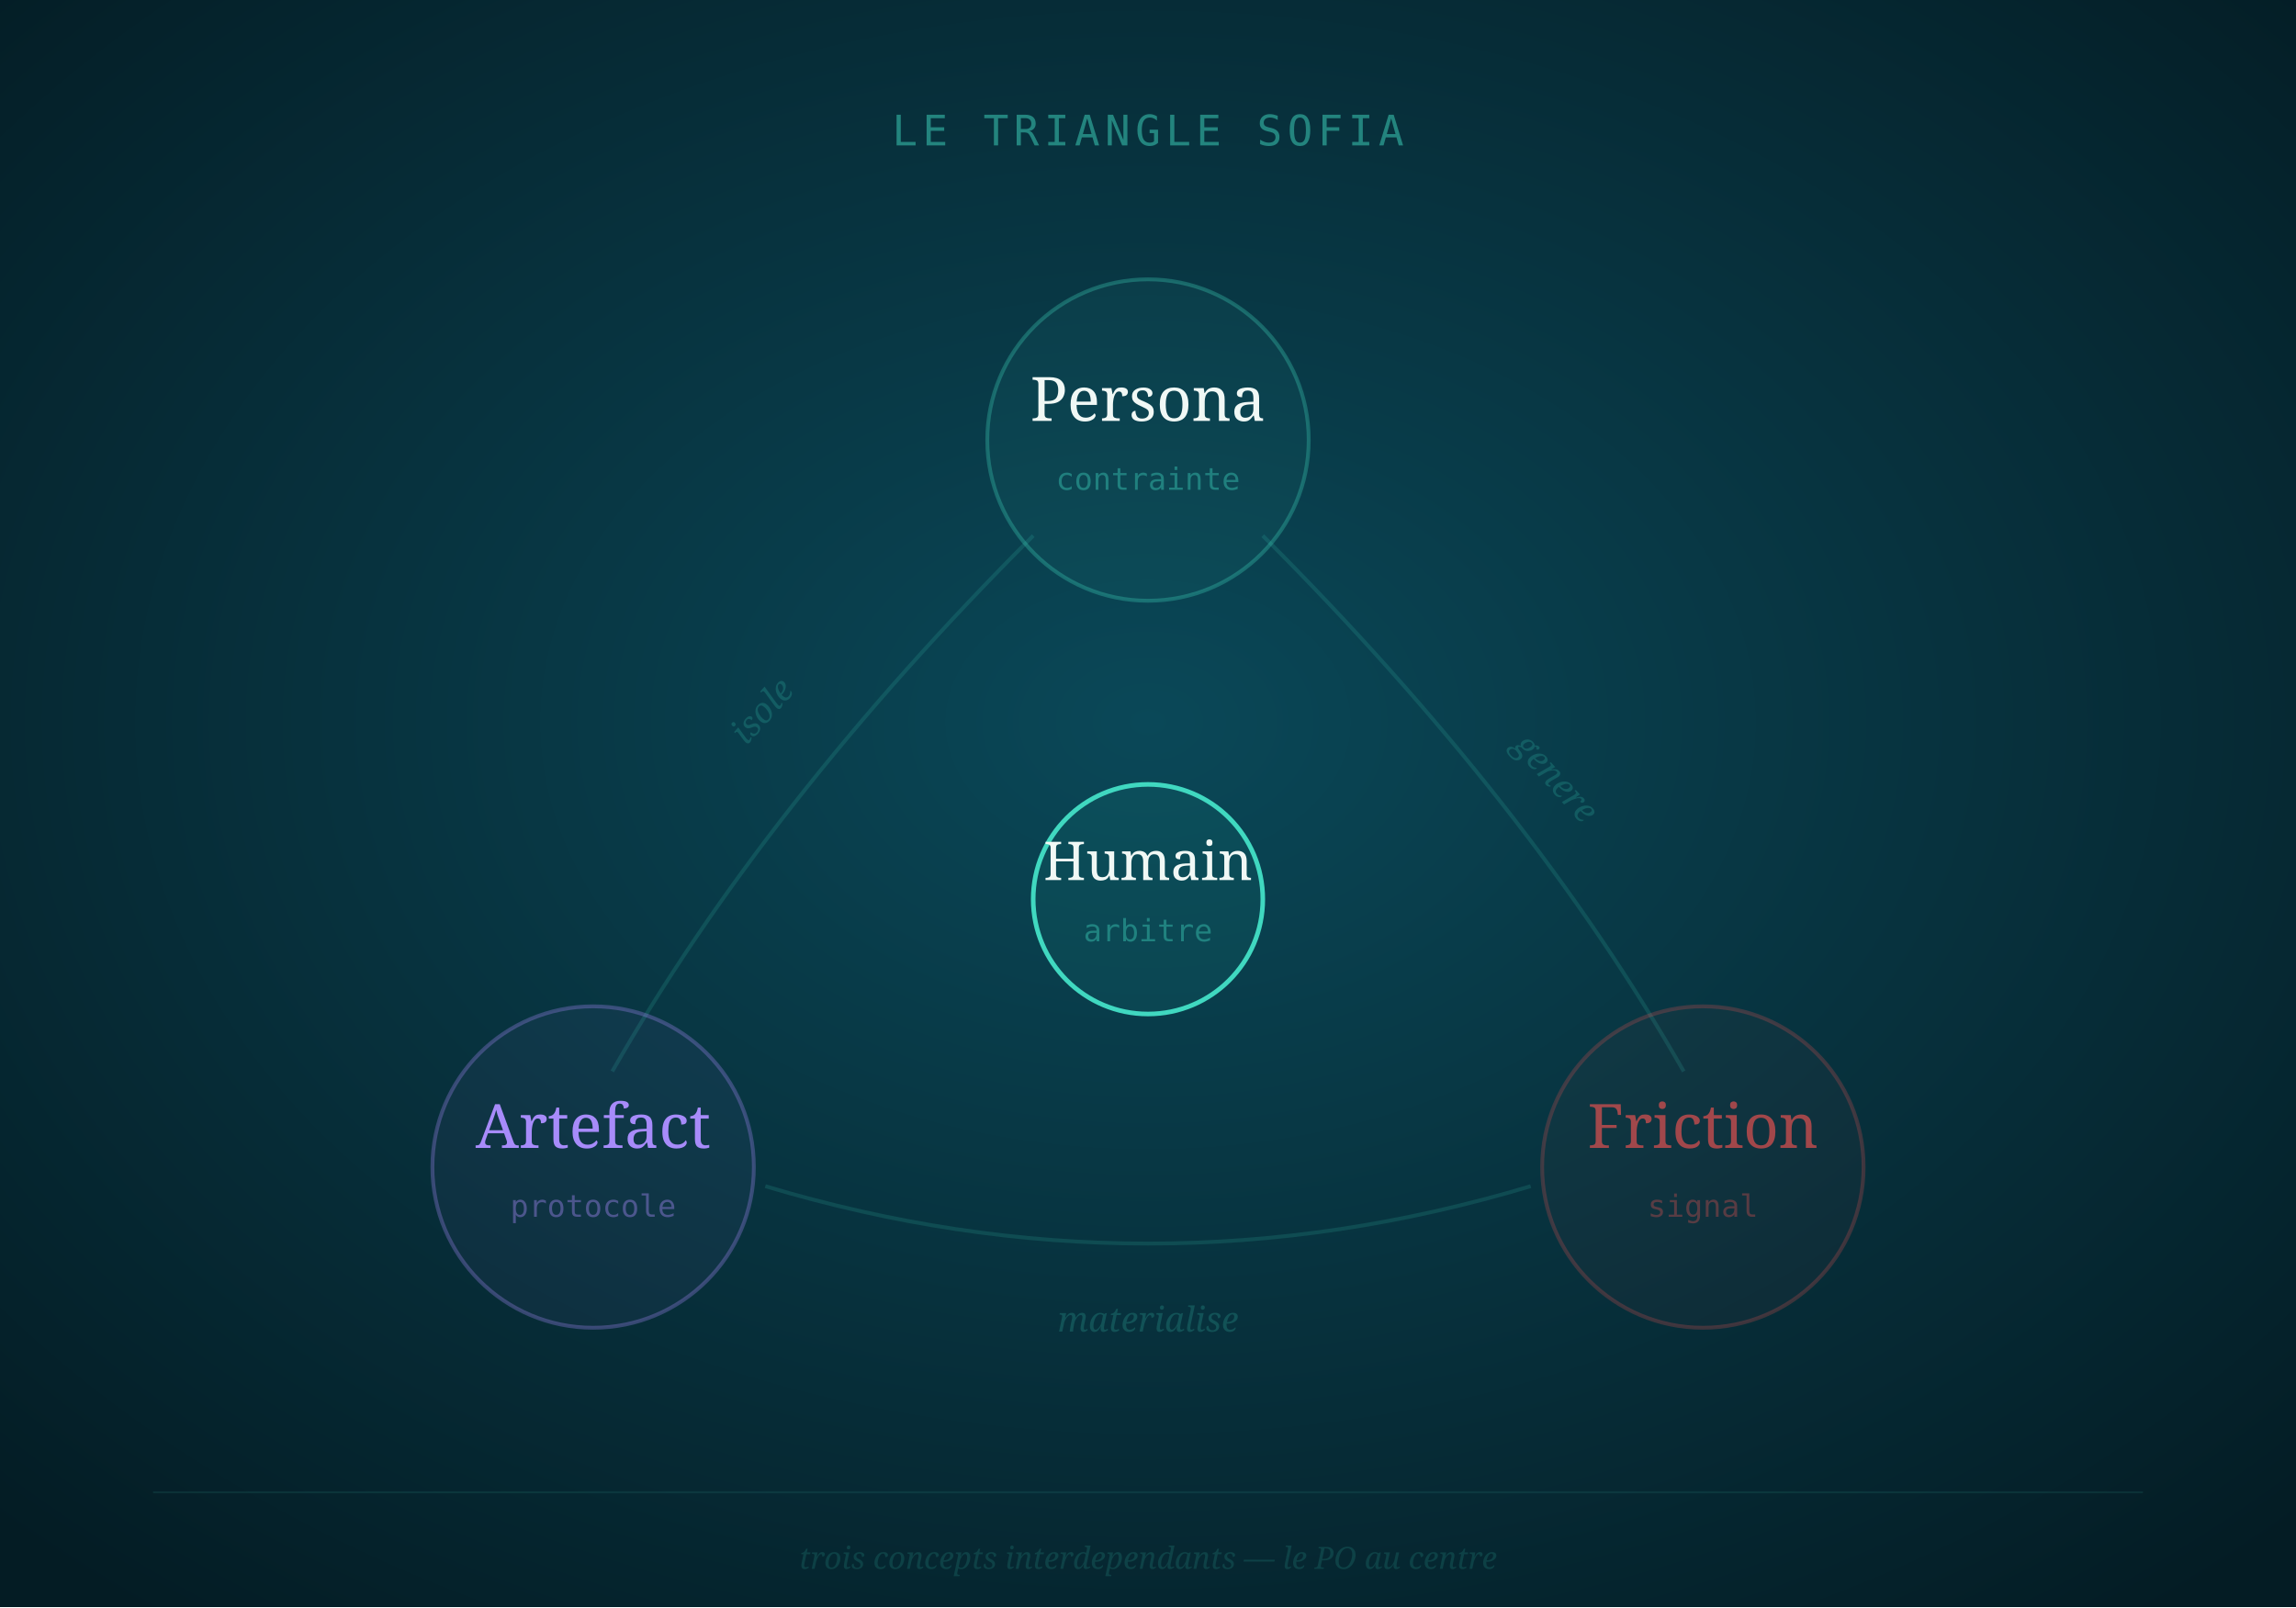
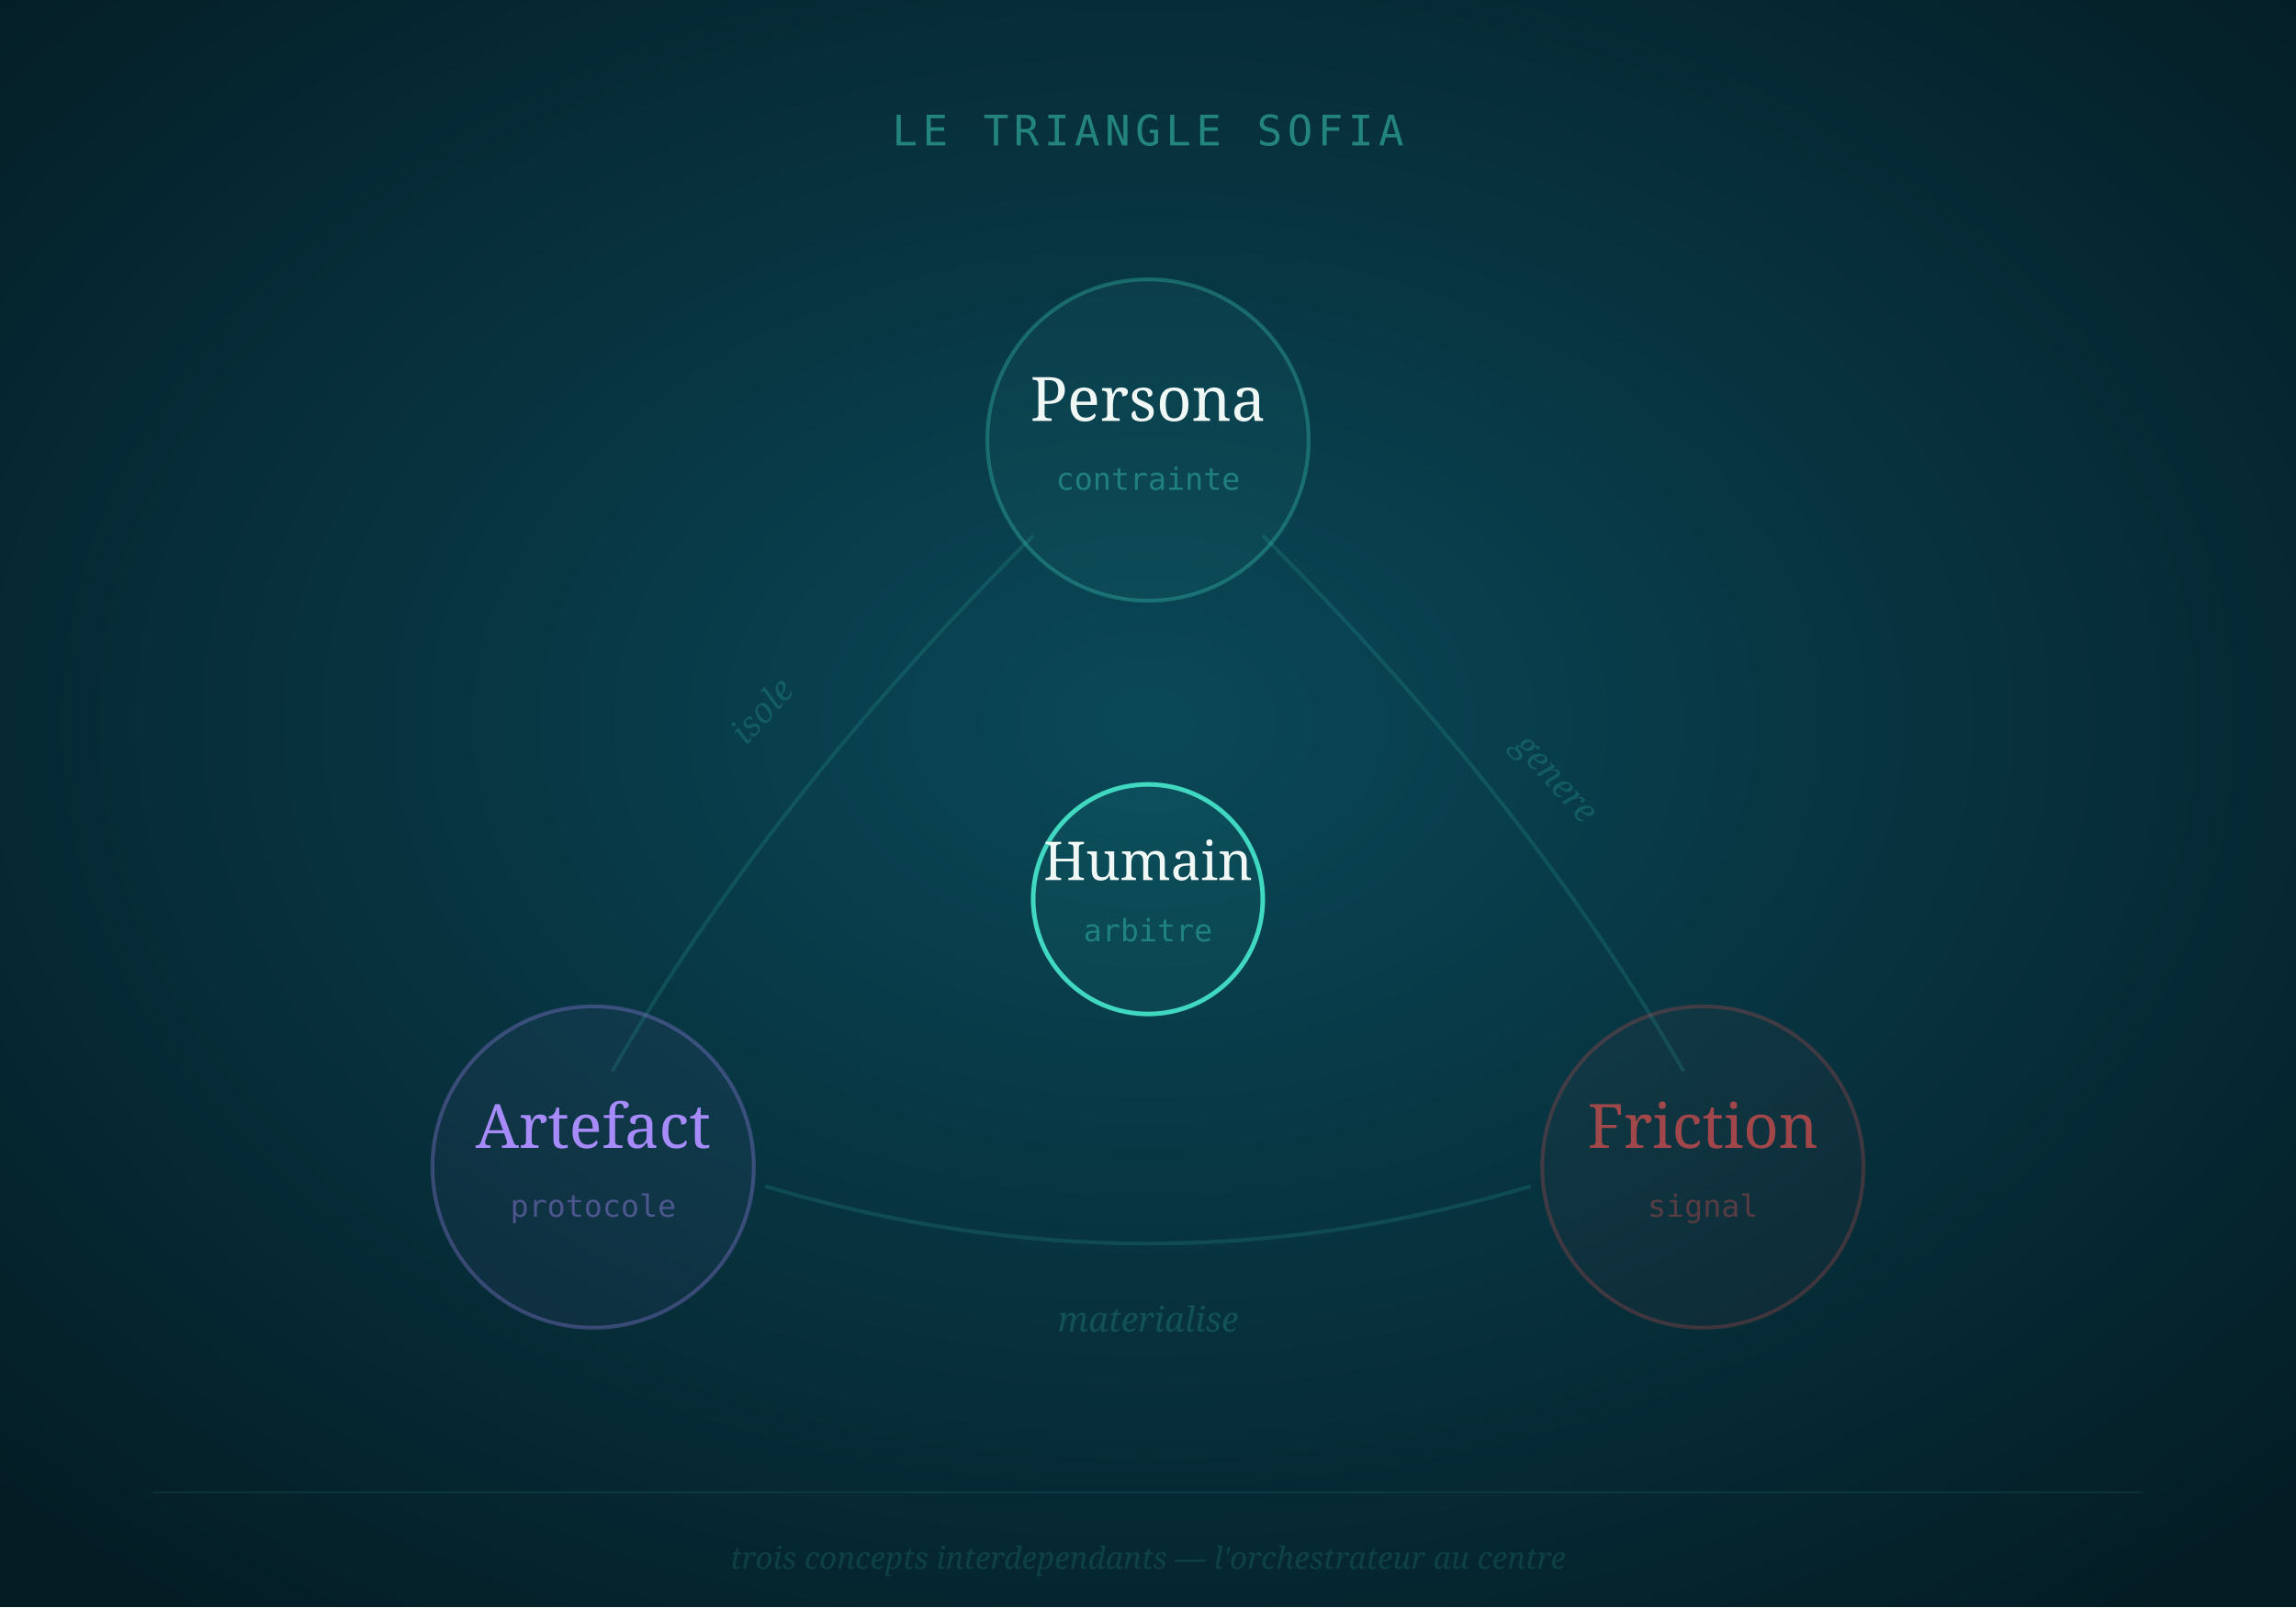
<svg xmlns="http://www.w3.org/2000/svg" viewBox="0 0 600 420" width="600" height="420">
  <defs>
    <radialGradient id="bg" cx="50%" cy="45%" r="70%">
      <stop offset="0%" stop-color="#0a4858" />
      <stop offset="100%" stop-color="#041c24" />
    </radialGradient>
  </defs>
  <rect width="600" height="420" fill="url(#bg)" />
  <text x="300" y="38" text-anchor="middle" font-family="'IBM Plex Mono', monospace" font-size="11" fill="rgba(64,216,192,0.5)" letter-spacing="0.12em">LE TRIANGLE SOFIA</text>
  <path d="M 270,140 Q 200,210 160,280" fill="none" stroke="rgba(64,216,192,0.15)" stroke-width="1" />
  <path d="M 330,140 Q 400,210 440,280" fill="none" stroke="rgba(64,216,192,0.15)" stroke-width="1" />
  <path d="M 200,310 Q 300,340 400,310" fill="none" stroke="rgba(64,216,192,0.15)" stroke-width="1" />
  <text x="195" y="195" font-family="Georgia, serif" font-size="9" fill="rgba(64,216,192,0.2)" font-style="italic" transform="rotate(-48,195,195)">isole</text>
  <text x="395" y="195" font-family="Georgia, serif" font-size="9" fill="rgba(64,216,192,0.2)" font-style="italic" transform="rotate(48,395,195)">genere</text>
  <text x="300" y="348" text-anchor="middle" font-family="Georgia, serif" font-size="9" fill="rgba(64,216,192,0.2)" font-style="italic">materialise</text>
  <circle cx="300" cy="115" r="42" fill="rgba(64,216,192,0.05)" stroke="rgba(64,216,192,0.3)" stroke-width="1" />
  <text x="300" y="110" text-anchor="middle" font-family="Georgia, serif" font-size="16" fill="#f0f8f5" font-weight="300">Persona</text>
  <text x="300" y="128" text-anchor="middle" font-family="'IBM Plex Mono', monospace" font-size="8" fill="rgba(64,216,192,0.4)">contrainte</text>
  <circle cx="155" cy="305" r="42" fill="rgba(167,139,250,0.05)" stroke="rgba(167,139,250,0.3)" stroke-width="1" />
  <text x="155" y="300" text-anchor="middle" font-family="Georgia, serif" font-size="16" fill="#a78bfa" font-weight="300">Artefact</text>
  <text x="155" y="318" text-anchor="middle" font-family="'IBM Plex Mono', monospace" font-size="8" fill="rgba(167,139,250,0.4)">protocole</text>
  <circle cx="445" cy="305" r="42" fill="rgba(224,80,80,0.04)" stroke="rgba(224,80,80,0.25)" stroke-width="1" />
  <text x="445" y="300" text-anchor="middle" font-family="Georgia, serif" font-size="16" fill="rgba(224,80,80,0.7)" font-weight="300">Friction</text>
  <text x="445" y="318" text-anchor="middle" font-family="'IBM Plex Mono', monospace" font-size="8" fill="rgba(224,80,80,0.35)">signal</text>
  <circle cx="300" cy="235" r="30" fill="rgba(64,216,192,0.06)" stroke="#40d8c0" stroke-width="1.2" />
  <text x="300" y="230" text-anchor="middle" font-family="Georgia, serif" font-size="14" fill="#f0f8f5" font-weight="300">Humain</text>
  <text x="300" y="246" text-anchor="middle" font-family="'IBM Plex Mono', monospace" font-size="8" fill="rgba(64,216,192,0.4)">arbitre</text>
  <line x1="40" y1="390" x2="560" y2="390" stroke="rgba(64,180,160,0.12)" stroke-width="0.5" />
-   <text x="300" y="410" text-anchor="middle" font-family="Georgia, serif" font-size="8" fill="rgba(64,216,192,0.15)" font-style="italic">trois concepts interdependants — le PO au centre</text>
+   <text x="300" y="410" text-anchor="middle" font-family="Georgia, serif" font-size="8" fill="rgba(64,216,192,0.15)" font-style="italic">trois concepts interdependants — l'orchestrateur au centre</text>
</svg>
